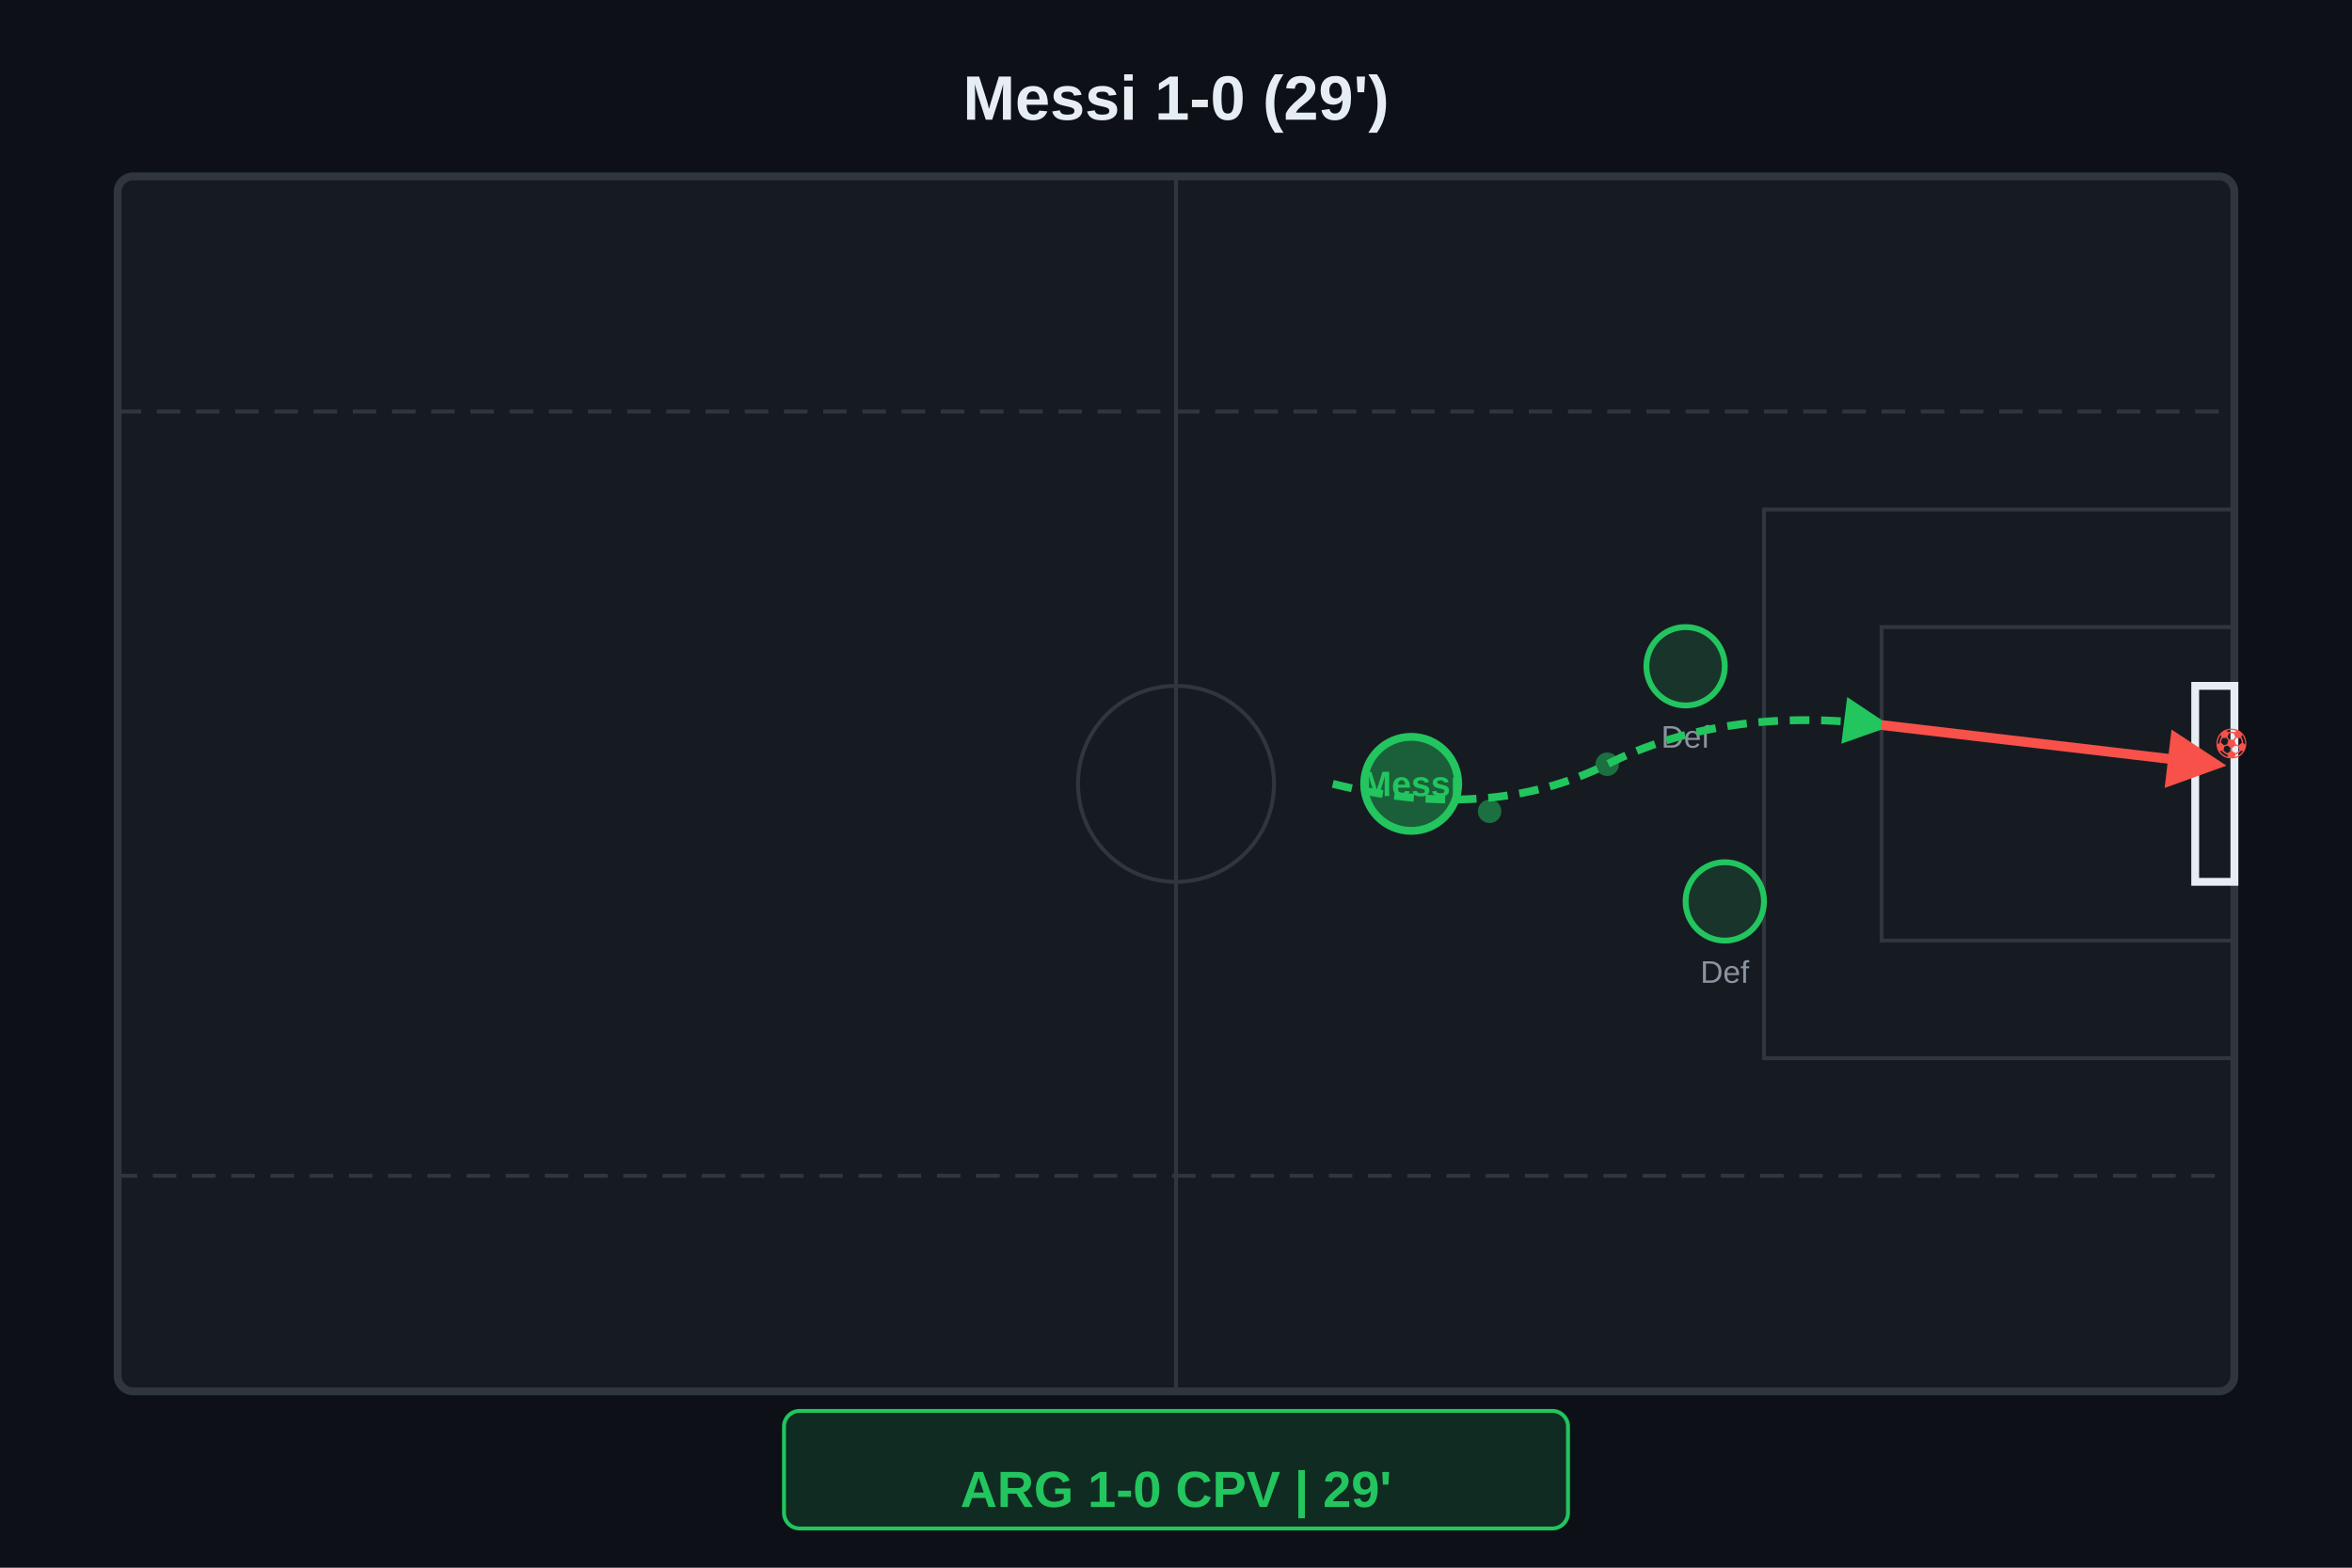
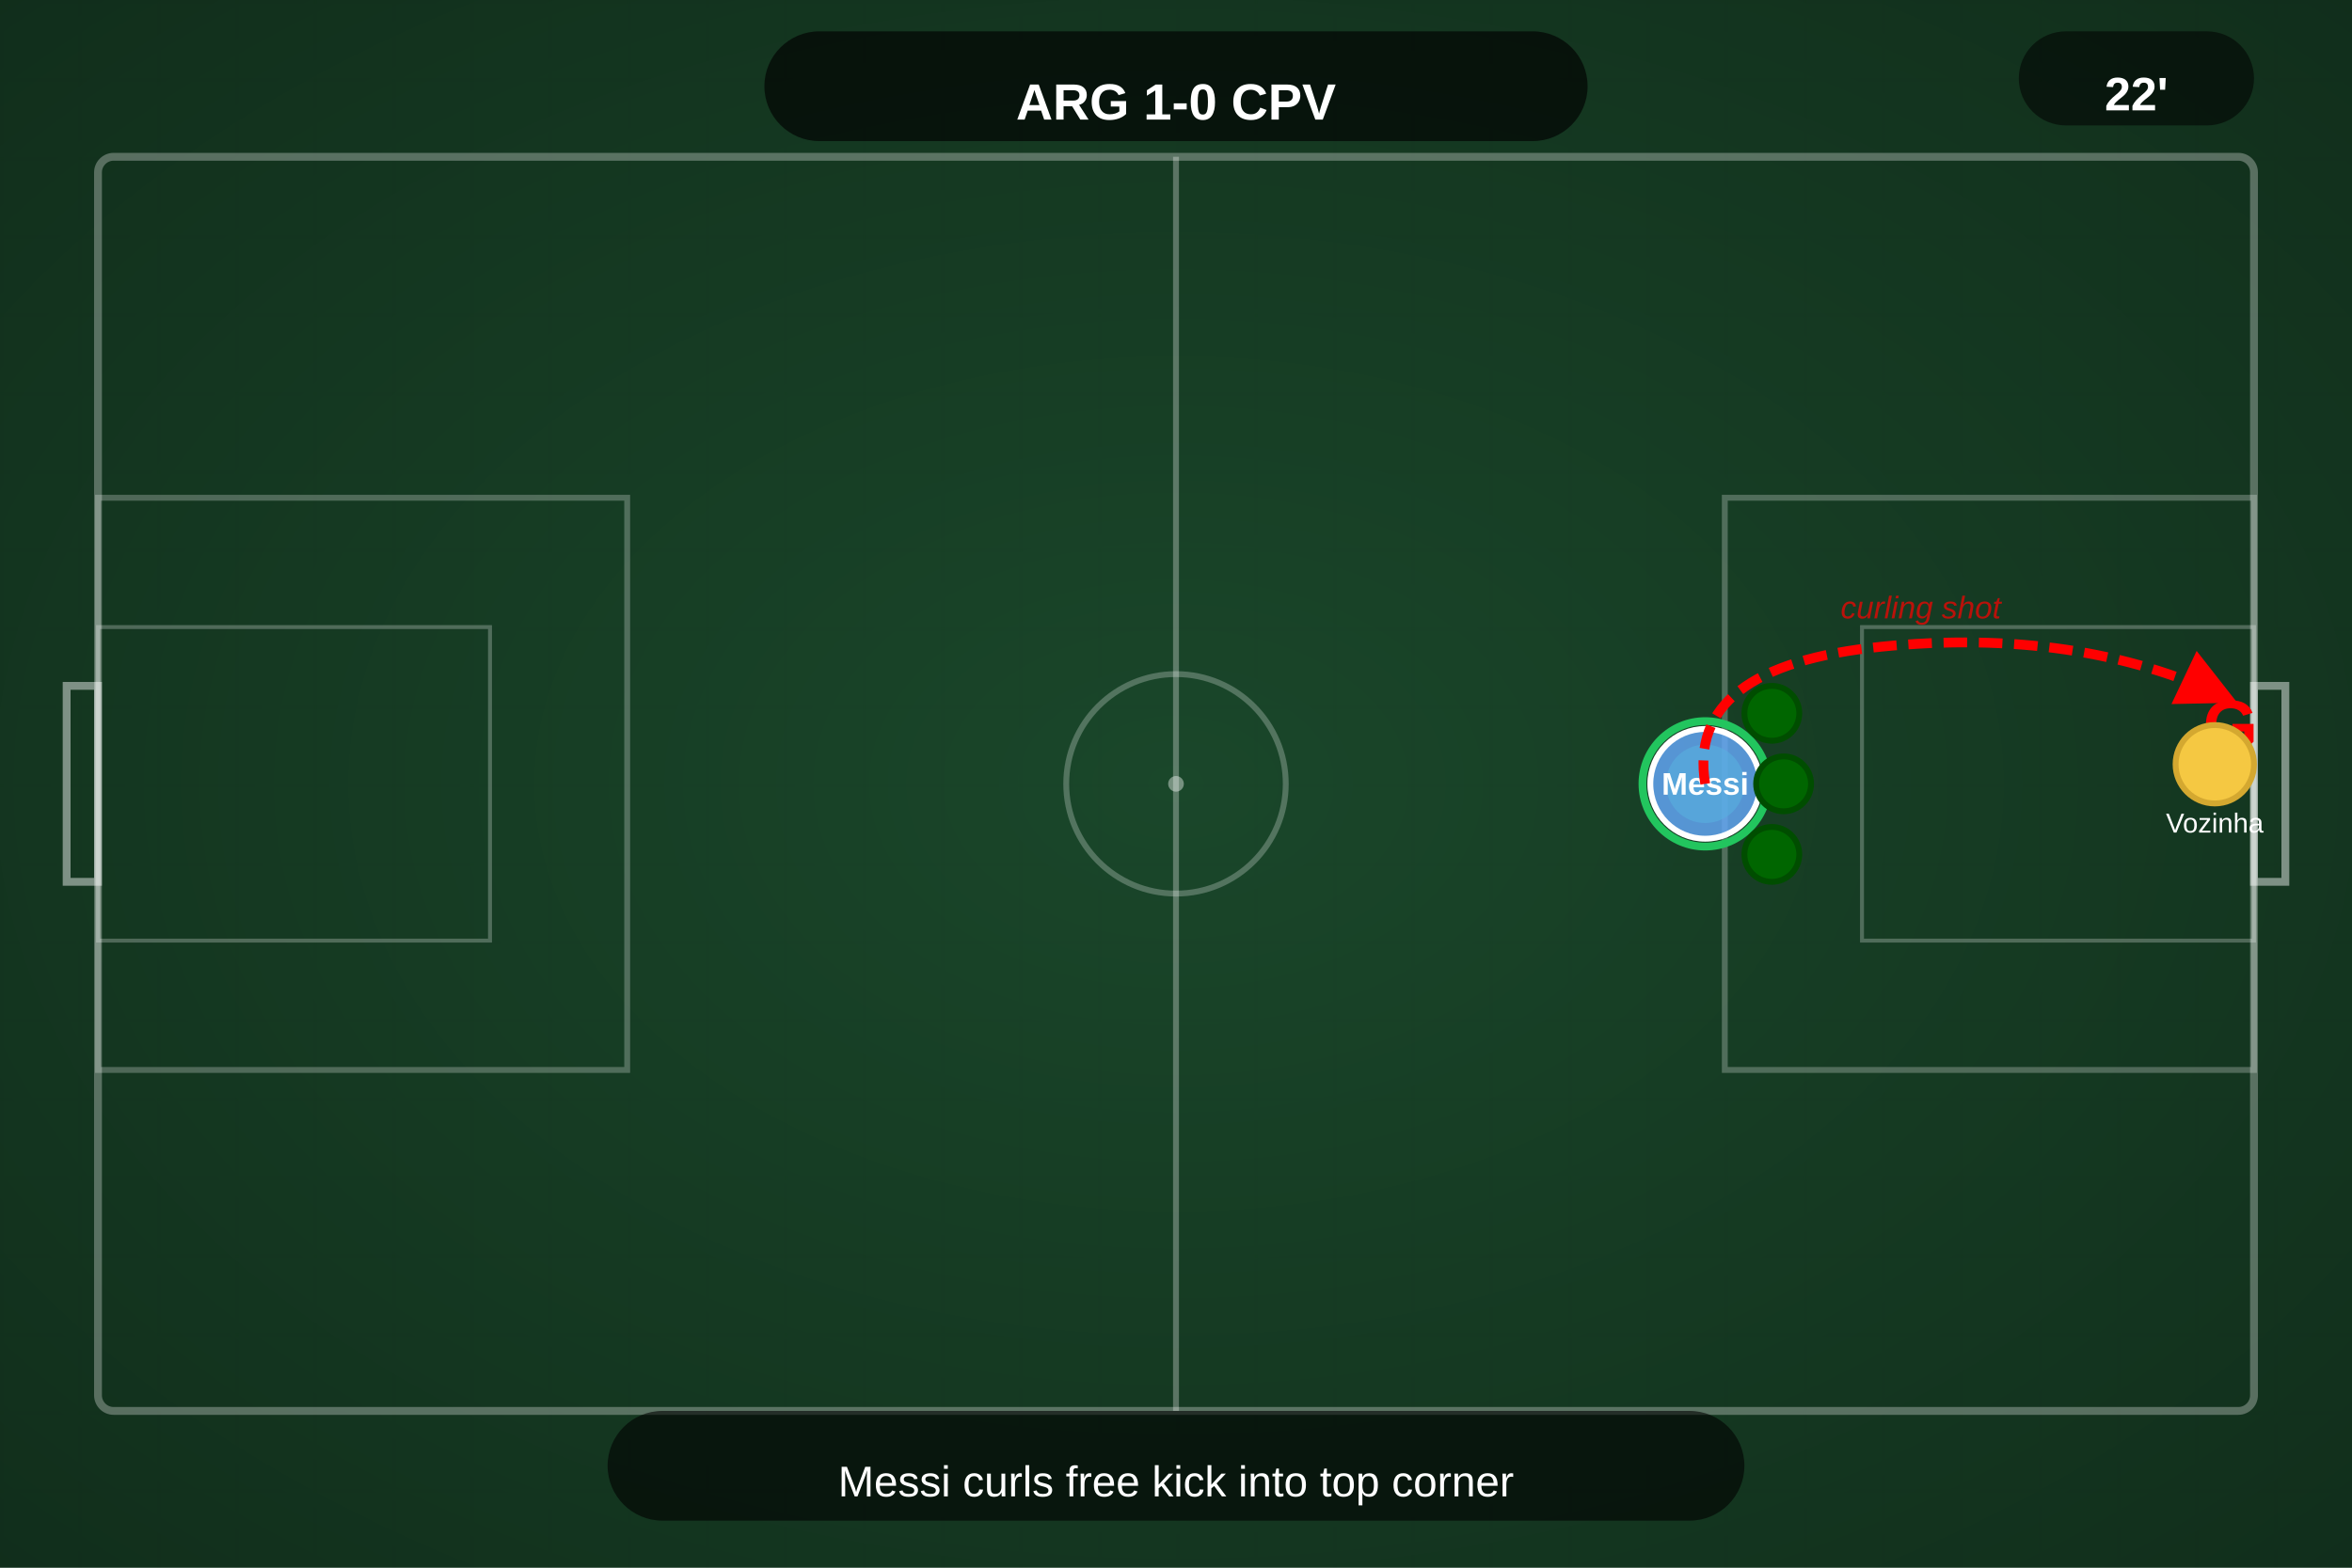
<svg xmlns="http://www.w3.org/2000/svg" viewBox="0 0 600 400">
-   <rect width="600" height="400" fill="#0d1117" />
-   <text x="300" y="25" text-anchor="middle" fill="#e6edf3" font-family="Arial, sans-serif" font-size="16" font-weight="bold">Messi 1-0 (29')</text>
-   <rect x="30" y="45" width="540" height="310" fill="#161b22" stroke="#30363d" stroke-width="2" rx="4" />
-   <rect x="30" y="105" width="540" height="195" fill="none" stroke="#30363d" stroke-width="1" stroke-dasharray="6,4" />
-   <line x1="300" y1="45" x2="300" y2="355" stroke="#30363d" stroke-width="1" />
-   <circle cx="300" cy="200" r="25" fill="none" stroke="#30363d" stroke-width="1" />
-   <rect x="450" y="130" width="120" height="140" fill="none" stroke="#30363d" stroke-width="1" />
-   <rect x="480" y="160" width="90" height="80" fill="none" stroke="#30363d" stroke-width="1" />
-   <rect x="560" y="175" width="10" height="50" fill="none" stroke="#e6edf3" stroke-width="2" />
-   <circle cx="430" cy="170" r="10" fill="#22c55e" fill-opacity="0.15" stroke="#22c55e" stroke-width="1.5" />
-   <text x="430" y="188" text-anchor="middle" fill="#8b949e" font-family="Arial, sans-serif" font-size="8">Def</text>
-   <circle cx="440" cy="230" r="10" fill="#22c55e" fill-opacity="0.15" stroke="#22c55e" stroke-width="1.5" />
-   <text x="440" y="248" text-anchor="middle" fill="#8b949e" font-family="Arial, sans-serif" font-size="8">Def</text>
-   <circle cx="360" cy="200" r="12" fill="#22c55e" fill-opacity="0.4" stroke="#22c55e" stroke-width="2" />
-   <text x="360" y="200" text-anchor="middle" fill="#22c55e" font-family="Arial, sans-serif" font-size="9" font-weight="bold">Messi</text>
-   <path d="M 340 200 Q 380 210 410 195 Q 440 180 480 185" fill="none" stroke="#22c55e" stroke-width="2" stroke-dasharray="5,3" marker-end="url(#arrowGreen)" />
-   <circle cx="380" cy="207" r="3" fill="#22c55e" fill-opacity="0.5" />
-   <circle cx="410" cy="195" r="3" fill="#22c55e" fill-opacity="0.5" />
-   <path d="M 480 185 L 565 195" fill="none" stroke="#f85149" stroke-width="2.5" marker-end="url(#arrowRed)" />
-   <text x="565" y="190" fill="#f85149" font-family="Arial, sans-serif" font-size="10" font-weight="bold">⚽</text>
-   <rect x="200" y="360" width="200" height="30" rx="4" fill="#22c55e" fill-opacity="0.15" stroke="#22c55e" stroke-width="1" />
-   <text x="300" y="380" text-anchor="middle" fill="#22c55e" font-family="Arial, sans-serif" font-size="13" font-weight="bold">ARG 1-0 CPV | 29'</text>
+   <rect width="600" height="400" fill="#1a472a" />
  <defs>
-     <marker id="arrowGreen" viewBox="0 0 10 10" refX="8" refY="5" markerWidth="6" markerHeight="6" orient="auto">
+     <pattern id="pitchPattern" x="0" y="0" width="20" height="20" patternUnits="userSpaceOnUse">
+       <rect width="20" height="20" fill="none" />
+       <rect x="0" y="0" width="1" height="20" fill="#000" opacity="0.08" />
+       <rect x="0" y="0" width="20" height="1" fill="#000" opacity="0.08" />
+     </pattern>
+     <radialGradient id="pitchVignette" cx="50%" cy="50%" r="70%">
+       <stop offset="0%" stop-color="transparent" />
+       <stop offset="100%" stop-color="#000" stop-opacity="0.35" />
+     </radialGradient>
+     <marker id="arrowShot" viewBox="0 0 10 10" refX="8" refY="5" markerWidth="6" markerHeight="6" orient="auto">
+       <path d="M 0 0 L 10 5 L 0 10 z" fill="#ff0000" />
+     </marker>
+     <marker id="arrowMov" viewBox="0 0 10 10" refX="8" refY="5" markerWidth="5" markerHeight="5" orient="auto">
      <path d="M 0 0 L 10 5 L 0 10 z" fill="#22c55e" />
    </marker>
-     <marker id="arrowRed" viewBox="0 0 10 10" refX="8" refY="5" markerWidth="6" markerHeight="6" orient="auto">
-       <path d="M 0 0 L 10 5 L 0 10 z" fill="#f85149" />
-     </marker>
  </defs>
+   <rect width="600" height="400" fill="url(#pitchPattern)" opacity="0.12" />
+   <rect width="600" height="400" fill="url(#pitchVignette)" />
+   <rect x="25" y="40" width="550" height="320" fill="none" stroke="#fff" stroke-opacity="0.3" stroke-width="2" rx="4" />
+   <line x1="300" y1="40" x2="300" y2="360" stroke="#fff" stroke-opacity="0.3" stroke-width="1.5" />
+   <circle cx="300" cy="200" r="28" fill="none" stroke="#fff" stroke-opacity="0.25" stroke-width="1.5" />
+   <circle cx="300" cy="200" r="2" fill="#fff" fill-opacity="0.4" />
+   <rect x="440" y="127" width="135" height="146" fill="none" stroke="#fff" stroke-opacity="0.25" stroke-width="1.5" />
+   <rect x="475" y="160" width="100" height="80" fill="none" stroke="#fff" stroke-opacity="0.25" stroke-width="1" />
+   <rect x="575" y="175" width="8" height="50" fill="none" stroke="#fff" stroke-opacity="0.45" stroke-width="2" />
+   <rect x="25" y="127" width="135" height="146" fill="none" stroke="#fff" stroke-opacity="0.25" stroke-width="1.5" />
+   <rect x="25" y="160" width="100" height="80" fill="none" stroke="#fff" stroke-opacity="0.25" stroke-width="1" />
+   <rect x="17" y="175" width="8" height="50" fill="none" stroke="#fff" stroke-opacity="0.45" stroke-width="2" />
+   <rect x="195" y="8" width="210" height="28" rx="14" fill="#000" fill-opacity="0.65" />
+   <text x="300" y="26" text-anchor="middle" fill="#fff" font-family="Arial, sans-serif" font-size="13" font-weight="bold">ARG 1-0 CPV</text>
+   <rect x="515" y="8" width="60" height="24" rx="12" fill="#000" fill-opacity="0.55" />
+   <text x="545" y="24" text-anchor="middle" fill="#fff" font-family="Arial, sans-serif" font-size="12" font-weight="bold">22'</text>
+   <text x="562" y="185" fill="#ff0000" font-family="Arial, sans-serif" font-size="18" font-weight="bold">G</text>
+   <circle cx="435" cy="200" r="10" fill="#22c55e" fill-opacity="0.6" />
+   <circle cx="435" cy="200" r="16" fill="none" stroke="#22c55e" stroke-width="2" />
+   <circle cx="435" cy="200" r="14" fill="#66aaff" fill-opacity="0.8" stroke="#fff" stroke-width="1.5" />
+   <text x="435" y="200" text-anchor="middle" fill="#fff" font-family="Arial, sans-serif" font-size="8" font-weight="bold">Messi</text>
+   <circle cx="452" cy="182" r="7" fill="#006600" stroke="#004d00" stroke-width="1.5" />
+   <circle cx="455" cy="200" r="7" fill="#006600" stroke="#004d00" stroke-width="1.5" />
+   <circle cx="452" cy="218" r="7" fill="#006600" stroke="#004d00" stroke-width="1.5" />
+   <circle cx="565" cy="195" r="10" fill="#f5c842" stroke="#d4a830" stroke-width="1.5" />
+   <text x="565" y="210" text-anchor="middle" fill="#fff" font-family="Arial, sans-serif" font-size="7" style="text-shadow:1px 1px 2px #000;">Vozinha</text>
+   <path d="M 435 200 Q 430 170 480 165 Q 530 160 568 178" fill="none" stroke="#ff0000" stroke-width="2.5" stroke-dasharray="6,3" marker-end="url(#arrowShot)" />
+   <text x="490" y="155" text-anchor="middle" fill="#ff0000" fill-opacity="0.7" font-family="Arial, sans-serif" font-size="8" font-style="italic">curling shot</text>
+   <rect x="155" y="360" width="290" height="28" rx="14" fill="#000" fill-opacity="0.6" />
+   <text x="300" y="378" text-anchor="middle" fill="#fff" font-family="Arial, sans-serif" font-size="11">Messi curls free kick into top corner</text>
  <style>
    text { dominant-baseline: central; }
  </style>
</svg>
